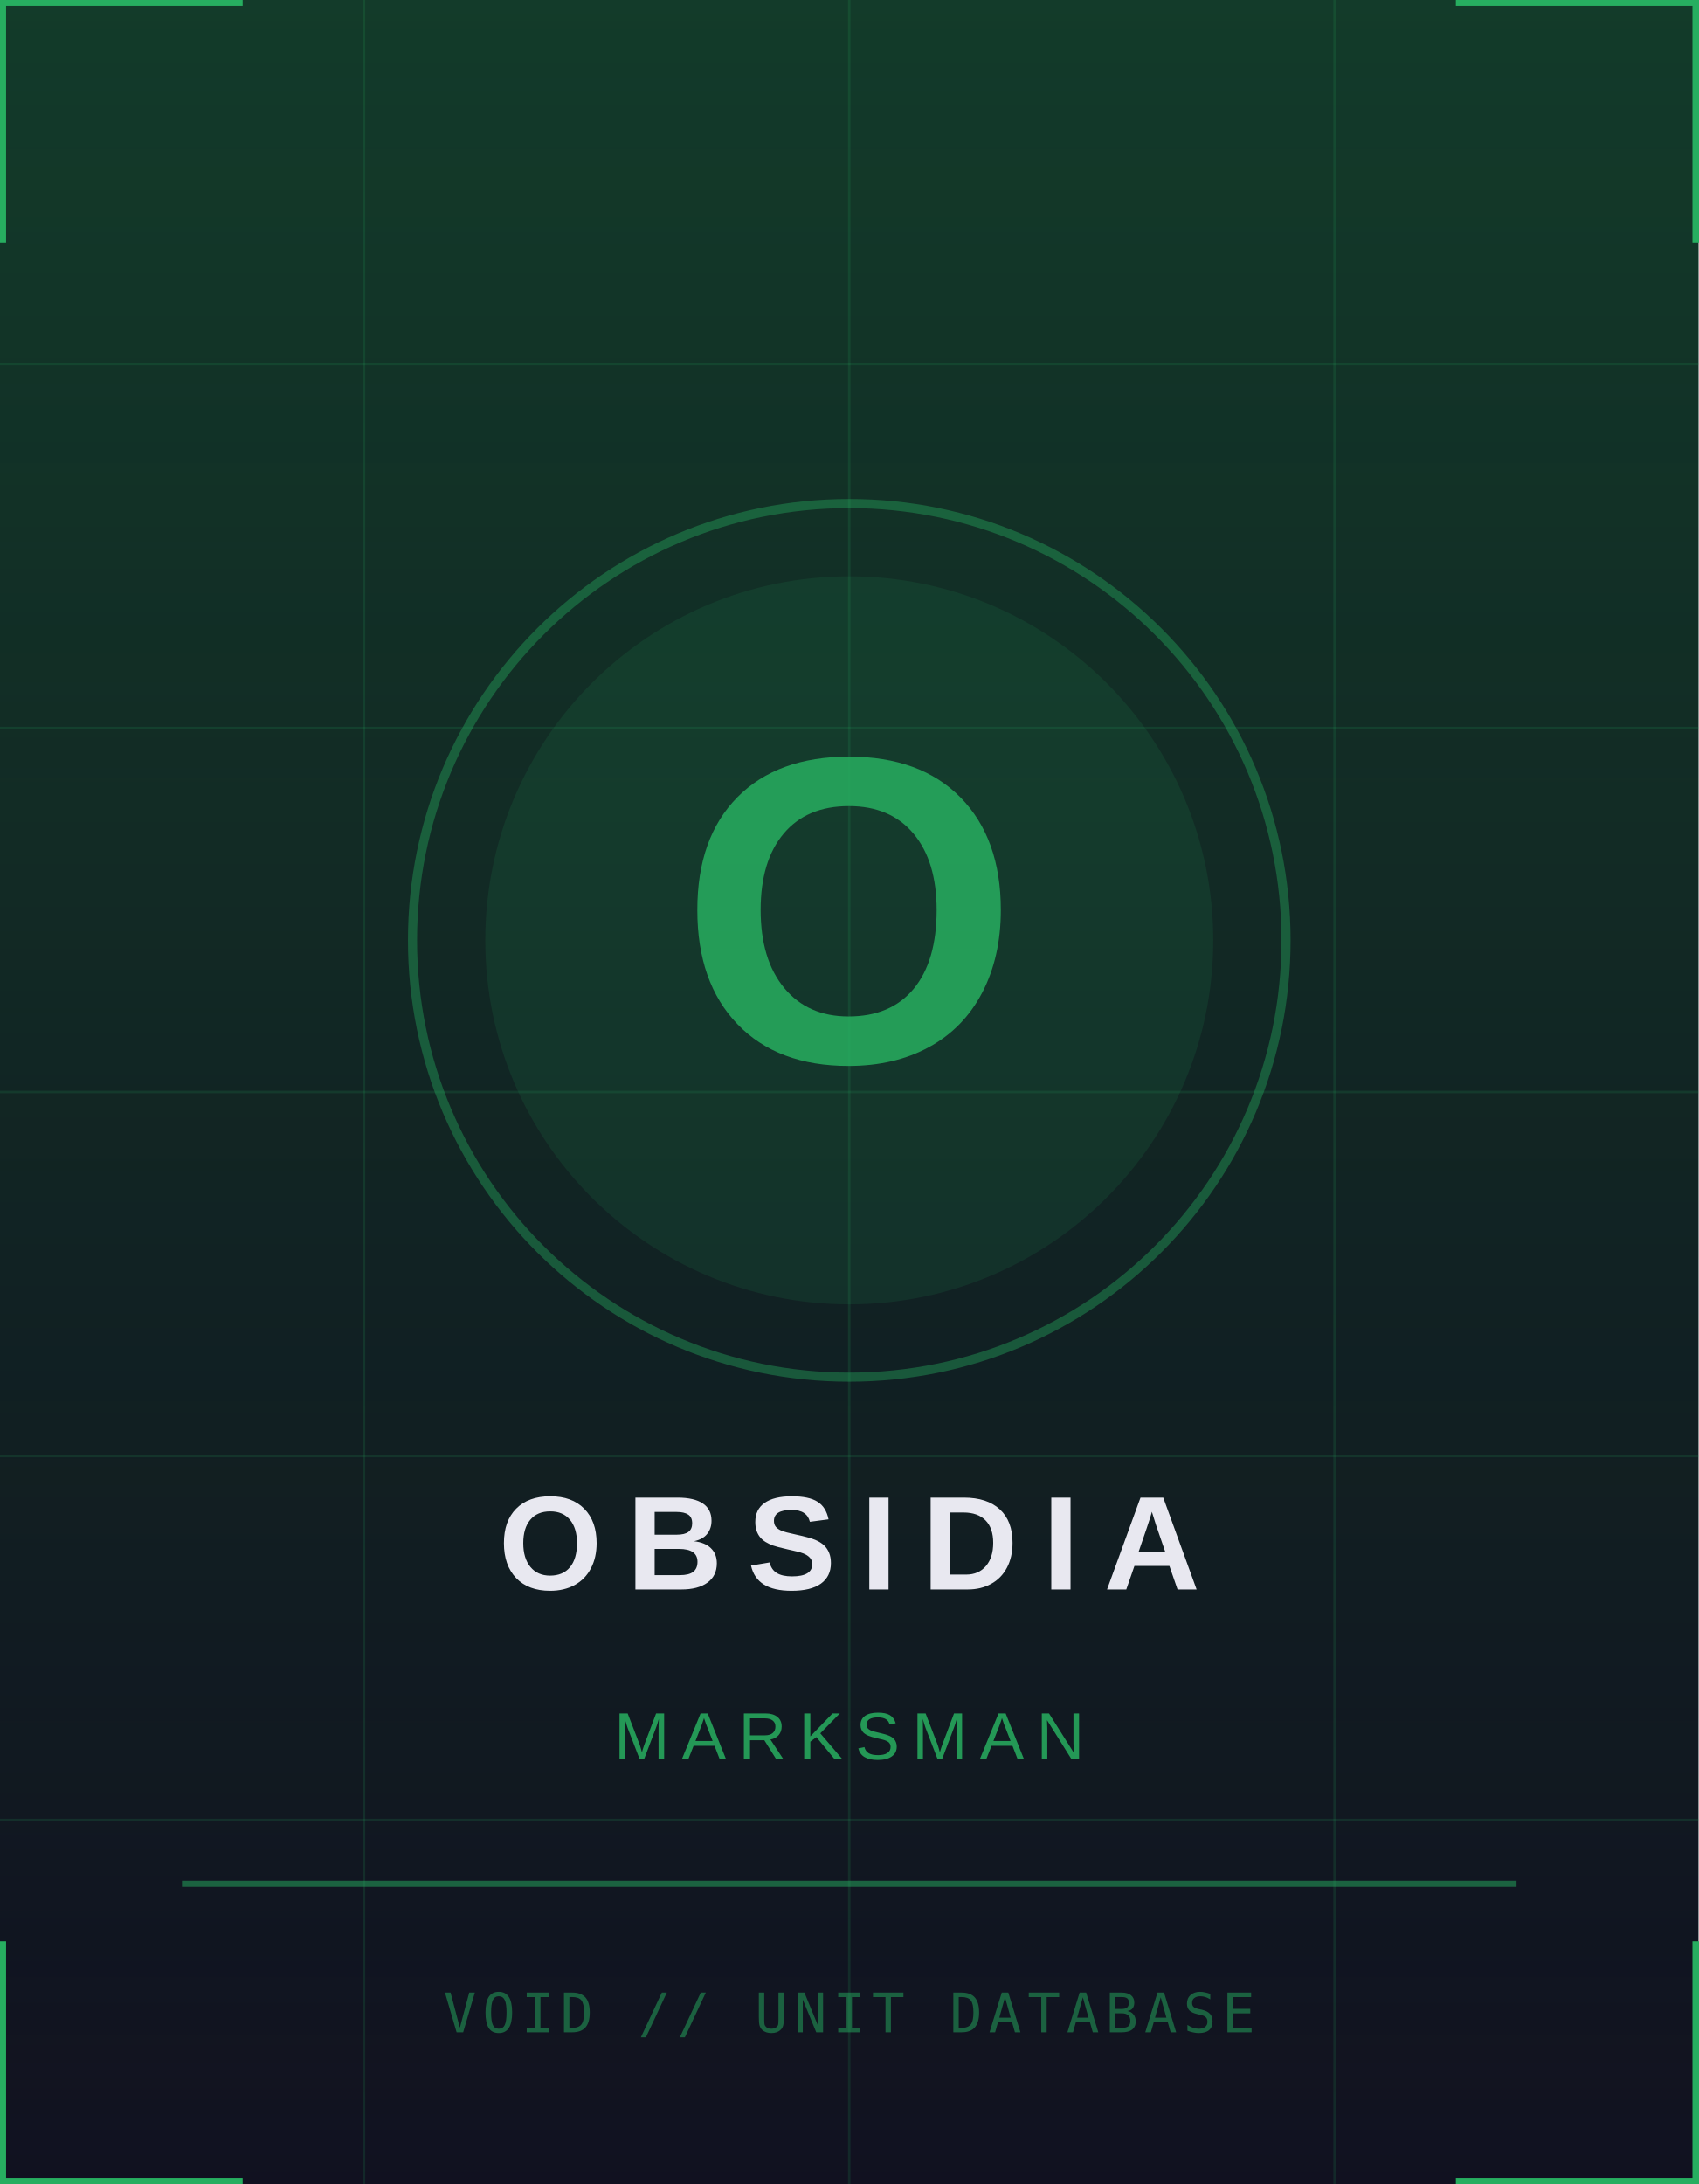
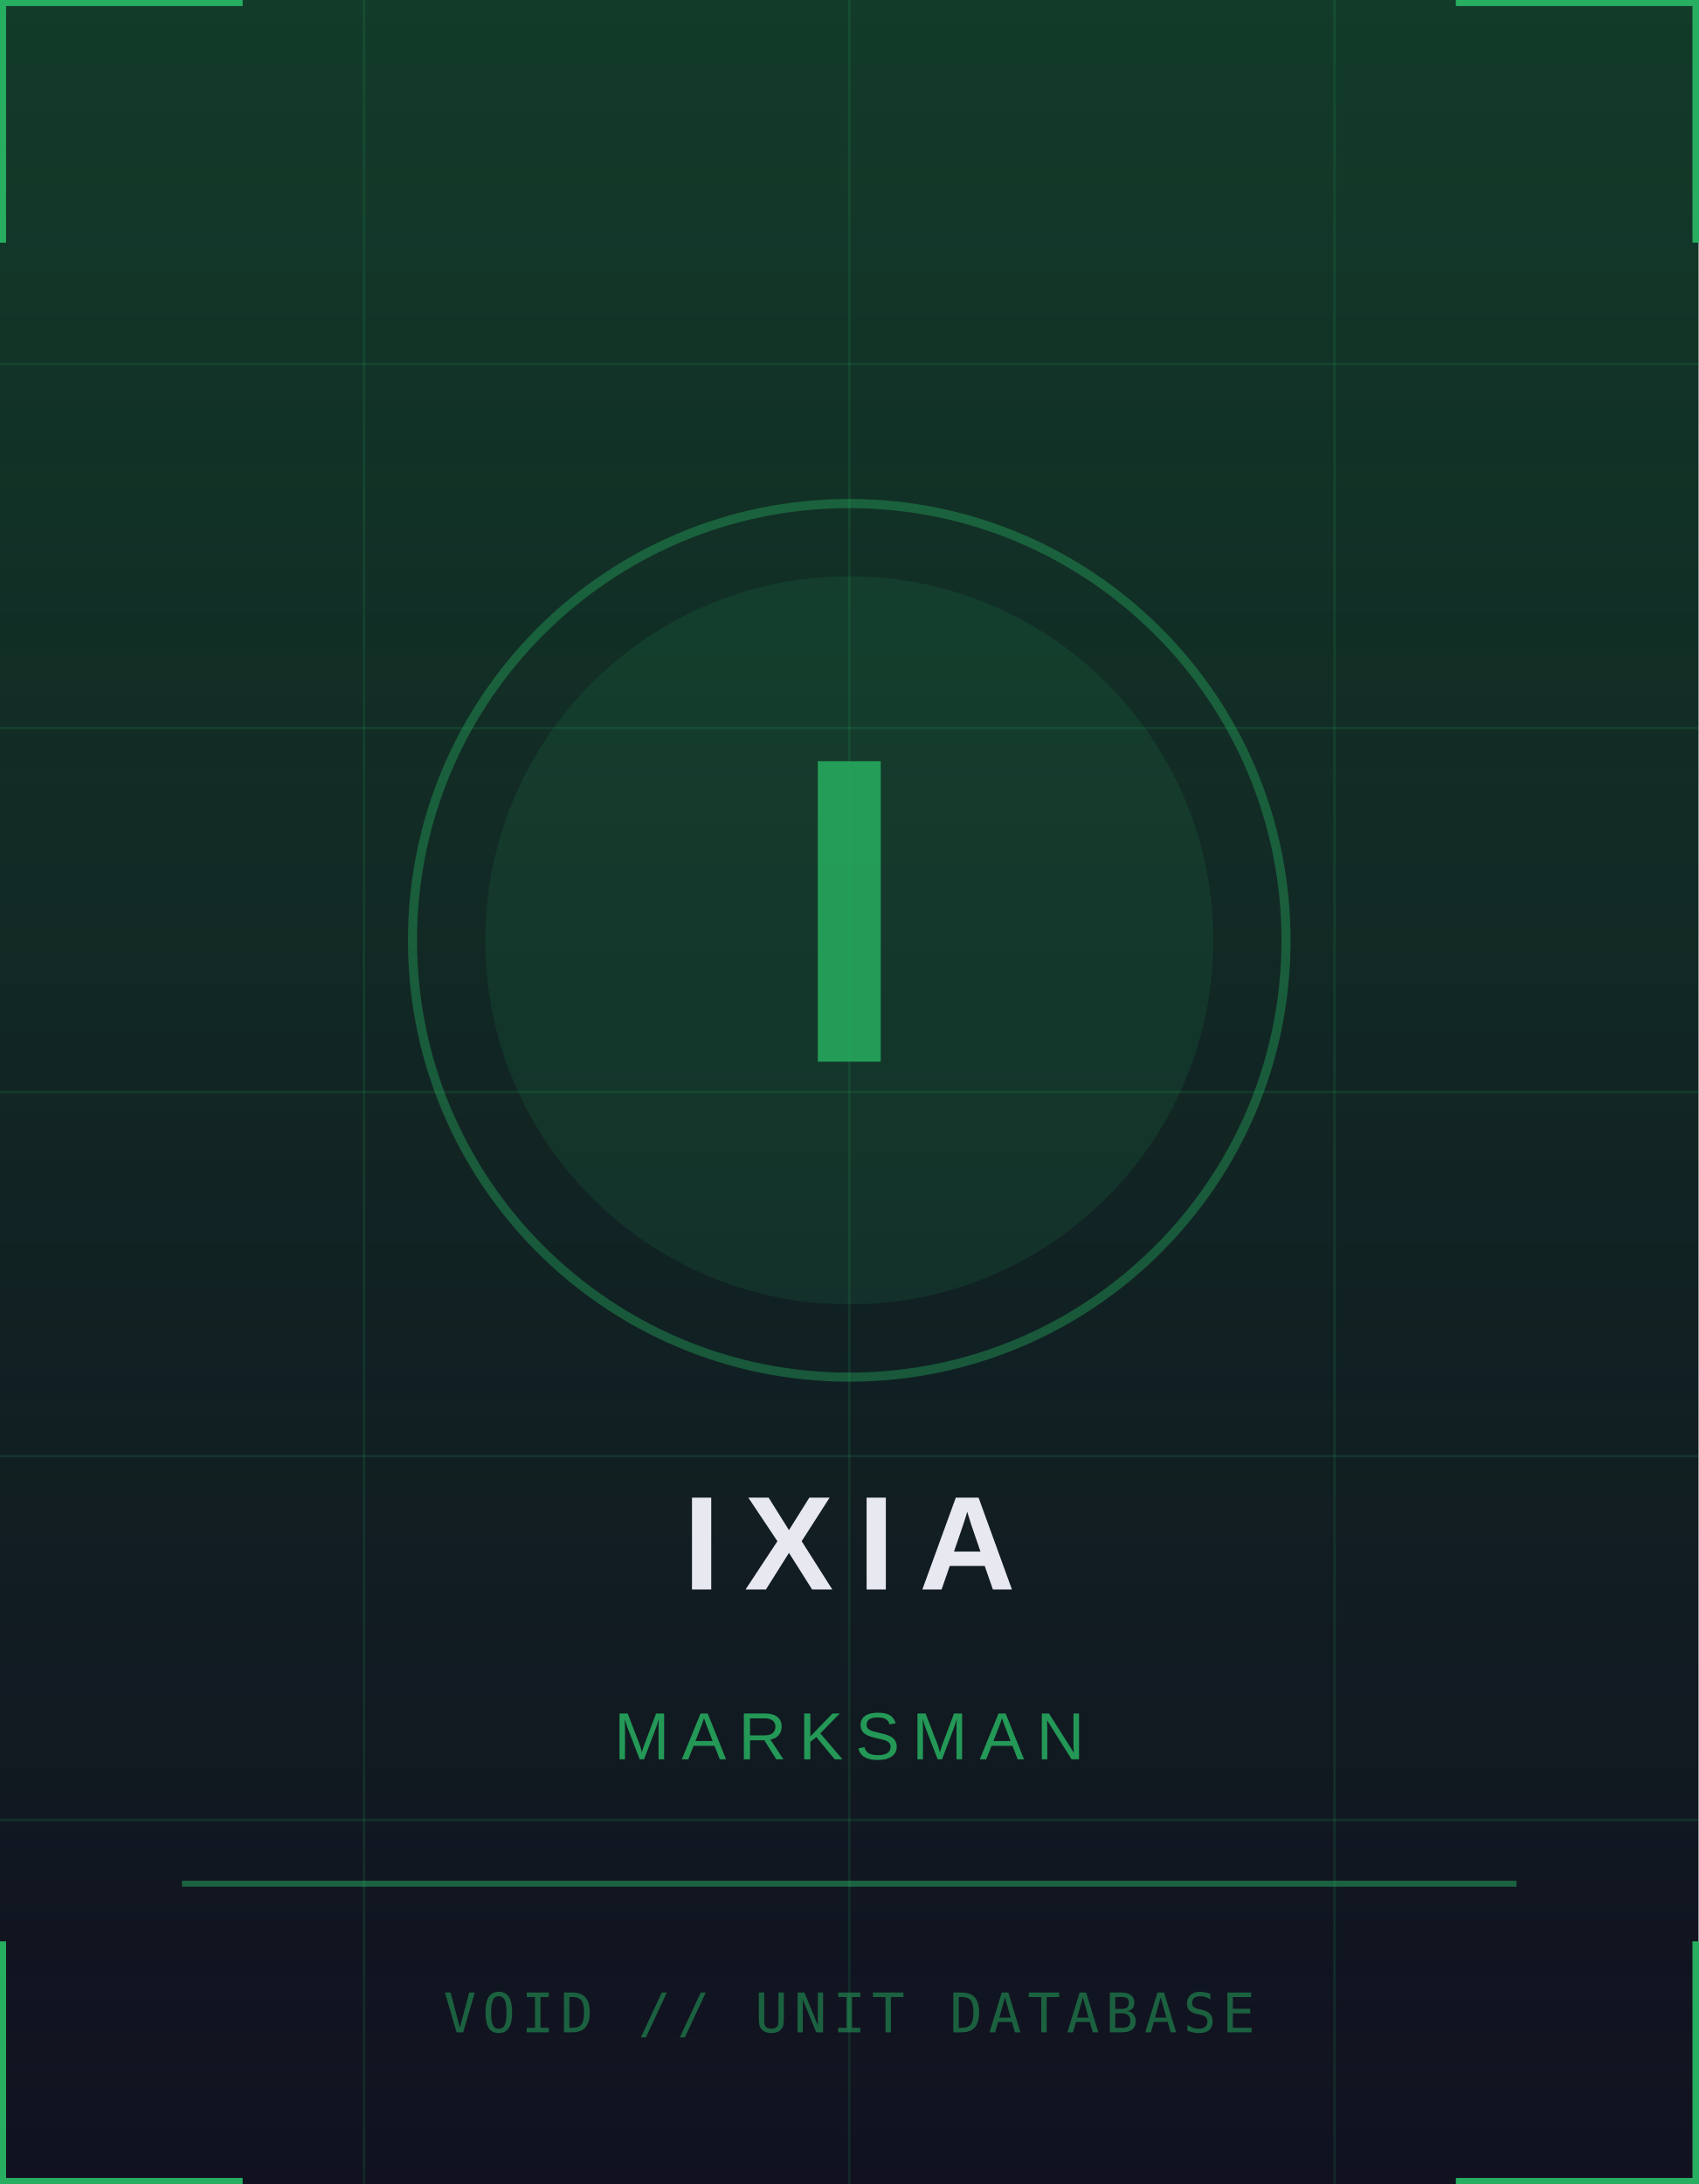
<svg xmlns="http://www.w3.org/2000/svg" width="280" height="360" viewBox="0 0 280 360">
  <defs>
    <linearGradient id="bg" x1="0" y1="0" x2="0" y2="1">
      <stop offset="0%" stop-color="#0a0a12" />
      <stop offset="100%" stop-color="#111120" />
    </linearGradient>
    <linearGradient id="glow" x1="0" y1="0" x2="0" y2="1">
      <stop offset="0%" stop-color="#27ae60" stop-opacity="0.3" />
      <stop offset="100%" stop-color="#27ae60" stop-opacity="0" />
    </linearGradient>
  </defs>
  <rect width="280" height="360" fill="url(#bg)" />
  <line x1="0" y1="60" x2="280" y2="60" stroke="#27ae60" stroke-width="0.4" stroke-opacity="0.15" />
  <line x1="0" y1="120" x2="280" y2="120" stroke="#27ae60" stroke-width="0.4" stroke-opacity="0.15" />
  <line x1="0" y1="180" x2="280" y2="180" stroke="#27ae60" stroke-width="0.4" stroke-opacity="0.15" />
  <line x1="0" y1="240" x2="280" y2="240" stroke="#27ae60" stroke-width="0.4" stroke-opacity="0.15" />
  <line x1="0" y1="300" x2="280" y2="300" stroke="#27ae60" stroke-width="0.4" stroke-opacity="0.15" />
  <line x1="60" y1="0" x2="60" y2="360" stroke="#27ae60" stroke-width="0.4" stroke-opacity="0.15" />
  <line x1="140" y1="0" x2="140" y2="360" stroke="#27ae60" stroke-width="0.4" stroke-opacity="0.15" />
  <line x1="220" y1="0" x2="220" y2="360" stroke="#27ae60" stroke-width="0.4" stroke-opacity="0.15" />
  <rect width="280" height="360" fill="url(#glow)" />
  <line x1="0" y1="0" x2="40" y2="0" stroke="#27ae60" stroke-width="2" />
  <line x1="0" y1="0" x2="0" y2="40" stroke="#27ae60" stroke-width="2" />
  <line x1="280" y1="0" x2="240" y2="0" stroke="#27ae60" stroke-width="2" />
  <line x1="280" y1="0" x2="280" y2="40" stroke="#27ae60" stroke-width="2" />
  <line x1="0" y1="360" x2="40" y2="360" stroke="#27ae60" stroke-width="2" />
  <line x1="0" y1="360" x2="0" y2="320" stroke="#27ae60" stroke-width="2" />
  <line x1="280" y1="360" x2="240" y2="360" stroke="#27ae60" stroke-width="2" />
  <line x1="280" y1="360" x2="280" y2="320" stroke="#27ae60" stroke-width="2" />
  <circle cx="140" cy="155" r="72" fill="none" stroke="#27ae60" stroke-width="1.5" stroke-opacity="0.4" />
  <circle cx="140" cy="155" r="60" fill="#27ae60" fill-opacity="0.12" />
-   <text x="140" y="175" font-family="'Arial Black', Arial, sans-serif" font-size="72" font-weight="900" fill="#27ae60" text-anchor="middle" fill-opacity="0.85">O</text>
-   <text x="140" y="262" font-family="'Arial Black', Arial, sans-serif" font-size="22" font-weight="900" fill="#e8e8f0" text-anchor="middle" letter-spacing="4">OBSIDIA</text>
+   <text x="140" y="175" font-family="'Arial Black', Arial, sans-serif" font-size="72" font-weight="900" fill="#27ae60" text-anchor="middle" fill-opacity="0.85">I</text>
+   <text x="140" y="262" font-family="'Arial Black', Arial, sans-serif" font-size="22" font-weight="900" fill="#e8e8f0" text-anchor="middle" letter-spacing="4">IXIA</text>
  <text x="140" y="290" font-family="Arial, sans-serif" font-size="11" fill="#27ae60" text-anchor="middle" letter-spacing="2" fill-opacity="0.85">MARKSMAN</text>
  <rect x="30" y="310" width="220" height="1" fill="#27ae60" fill-opacity="0.5" />
  <text x="140" y="335" font-family="monospace" font-size="9" fill="#27ae60" text-anchor="middle" fill-opacity="0.5" letter-spacing="1">VOID // UNIT DATABASE</text>
</svg>
